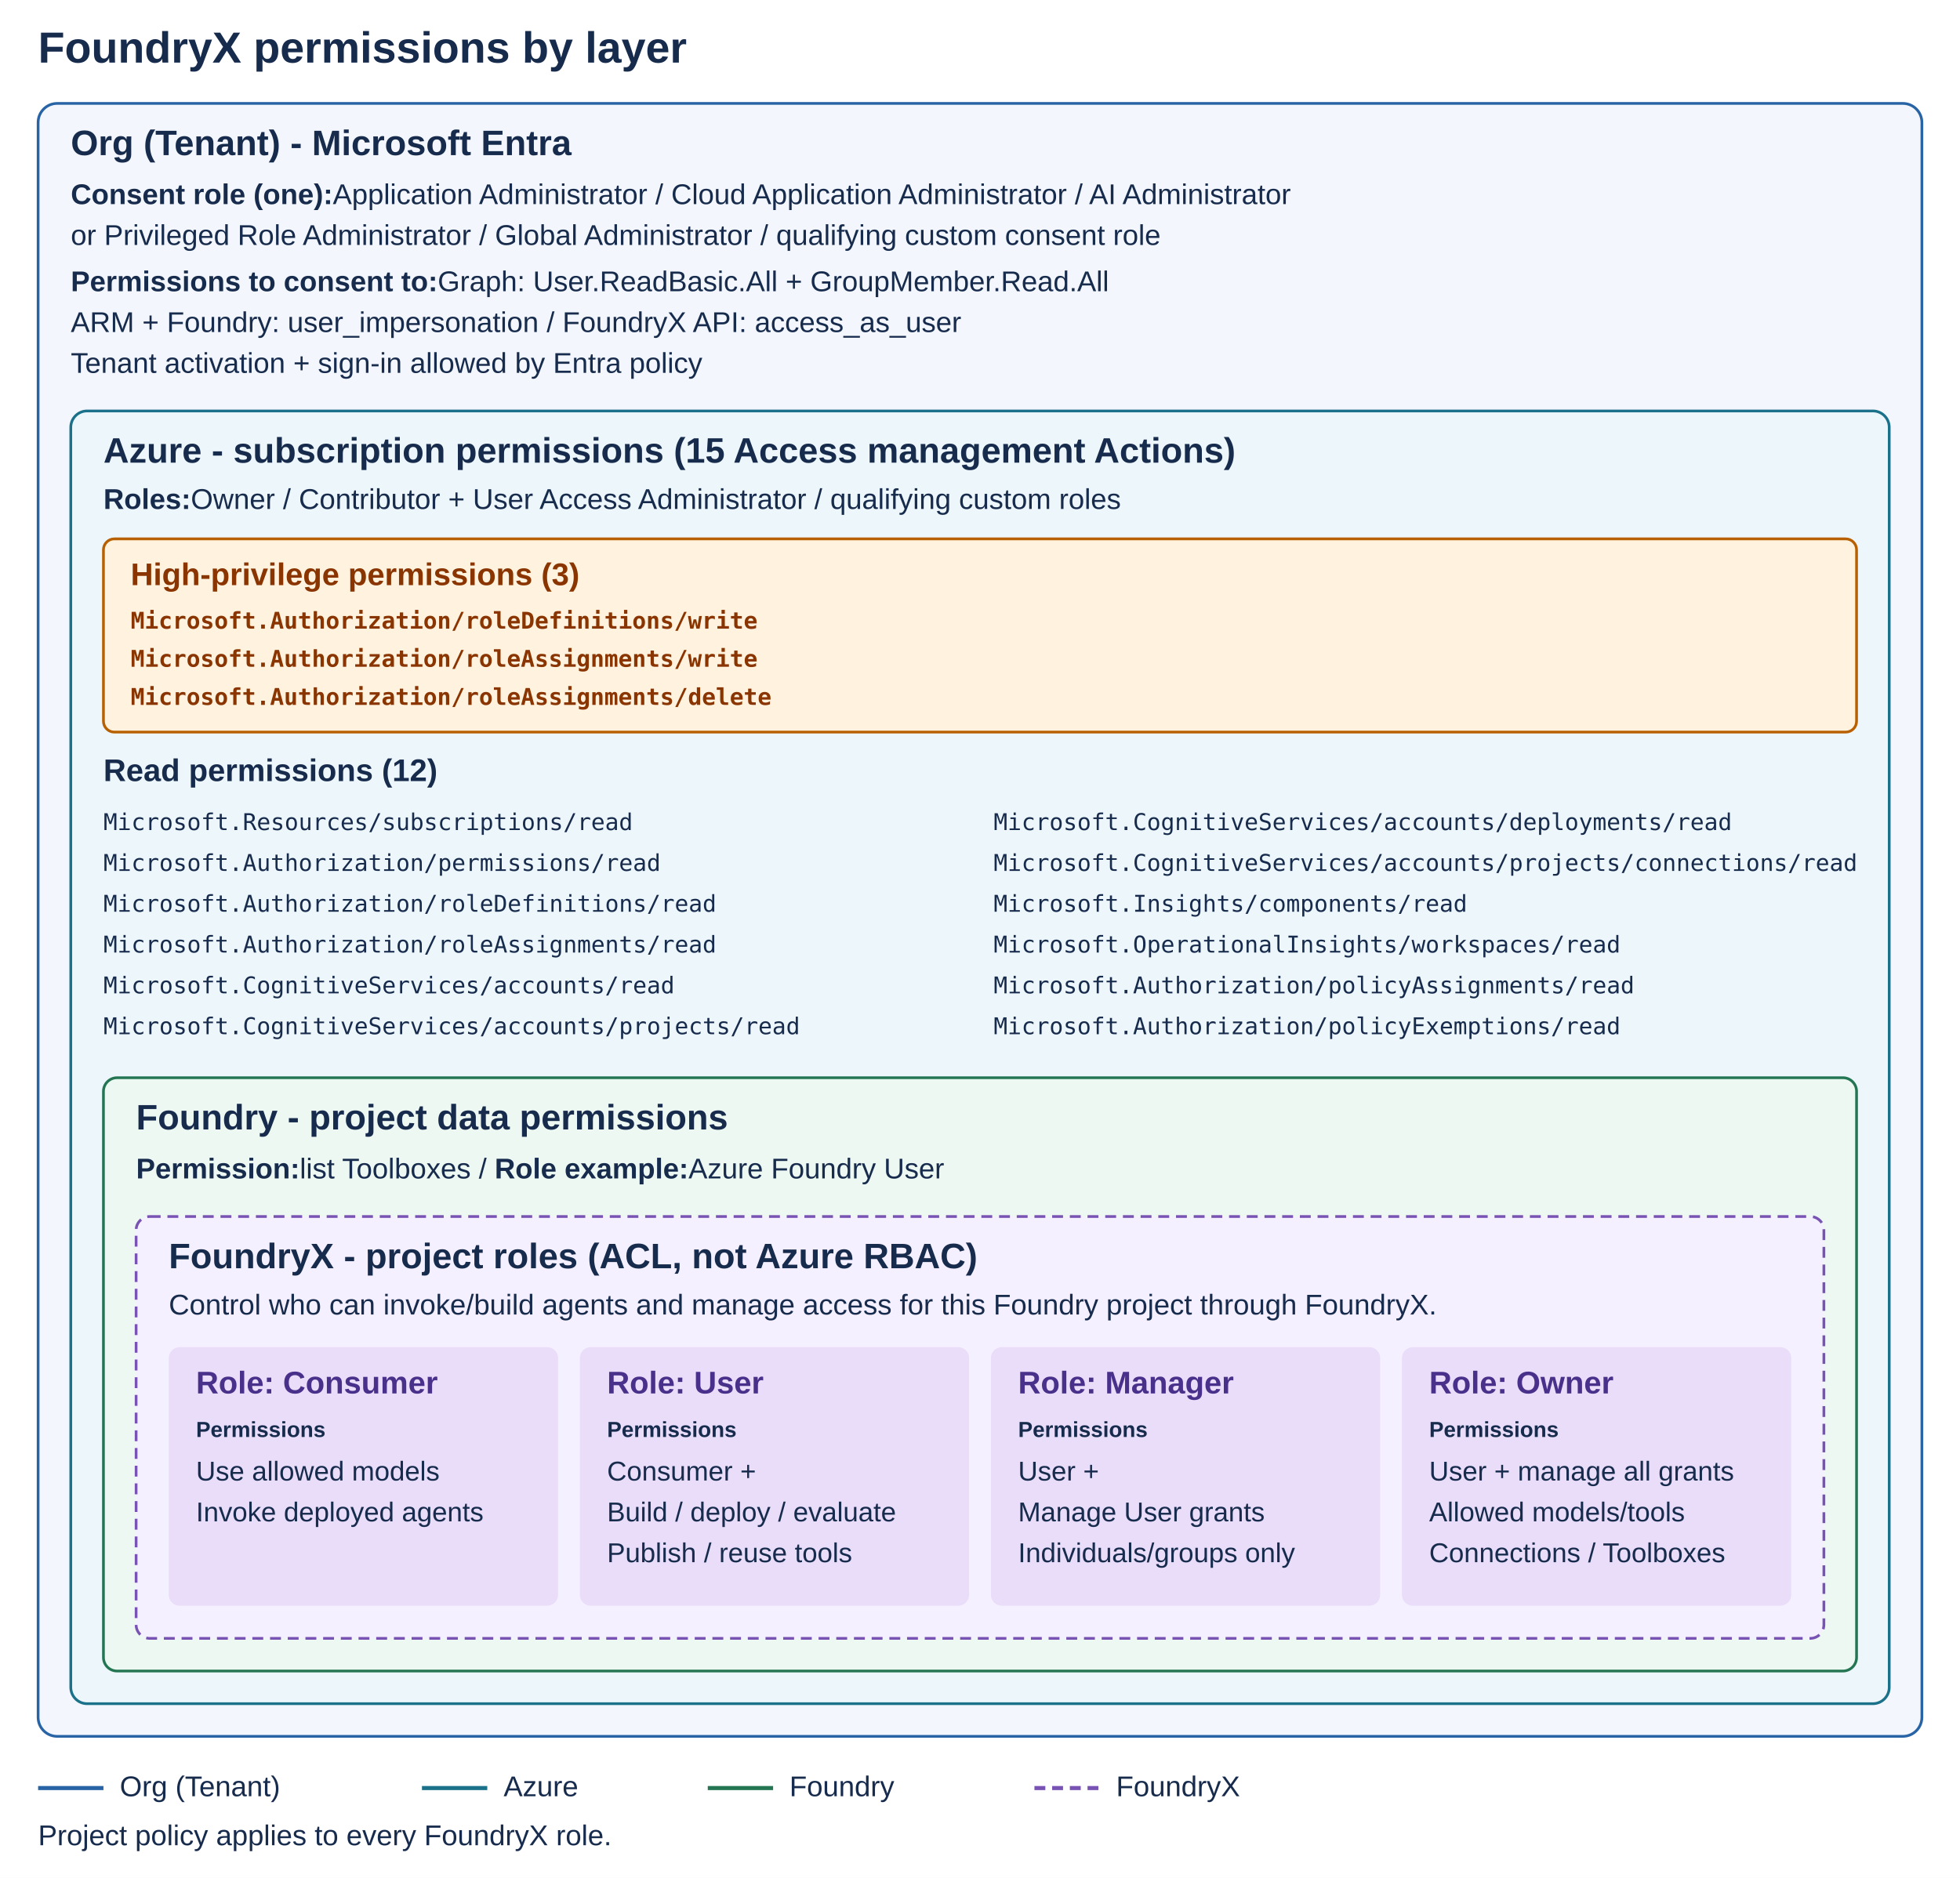
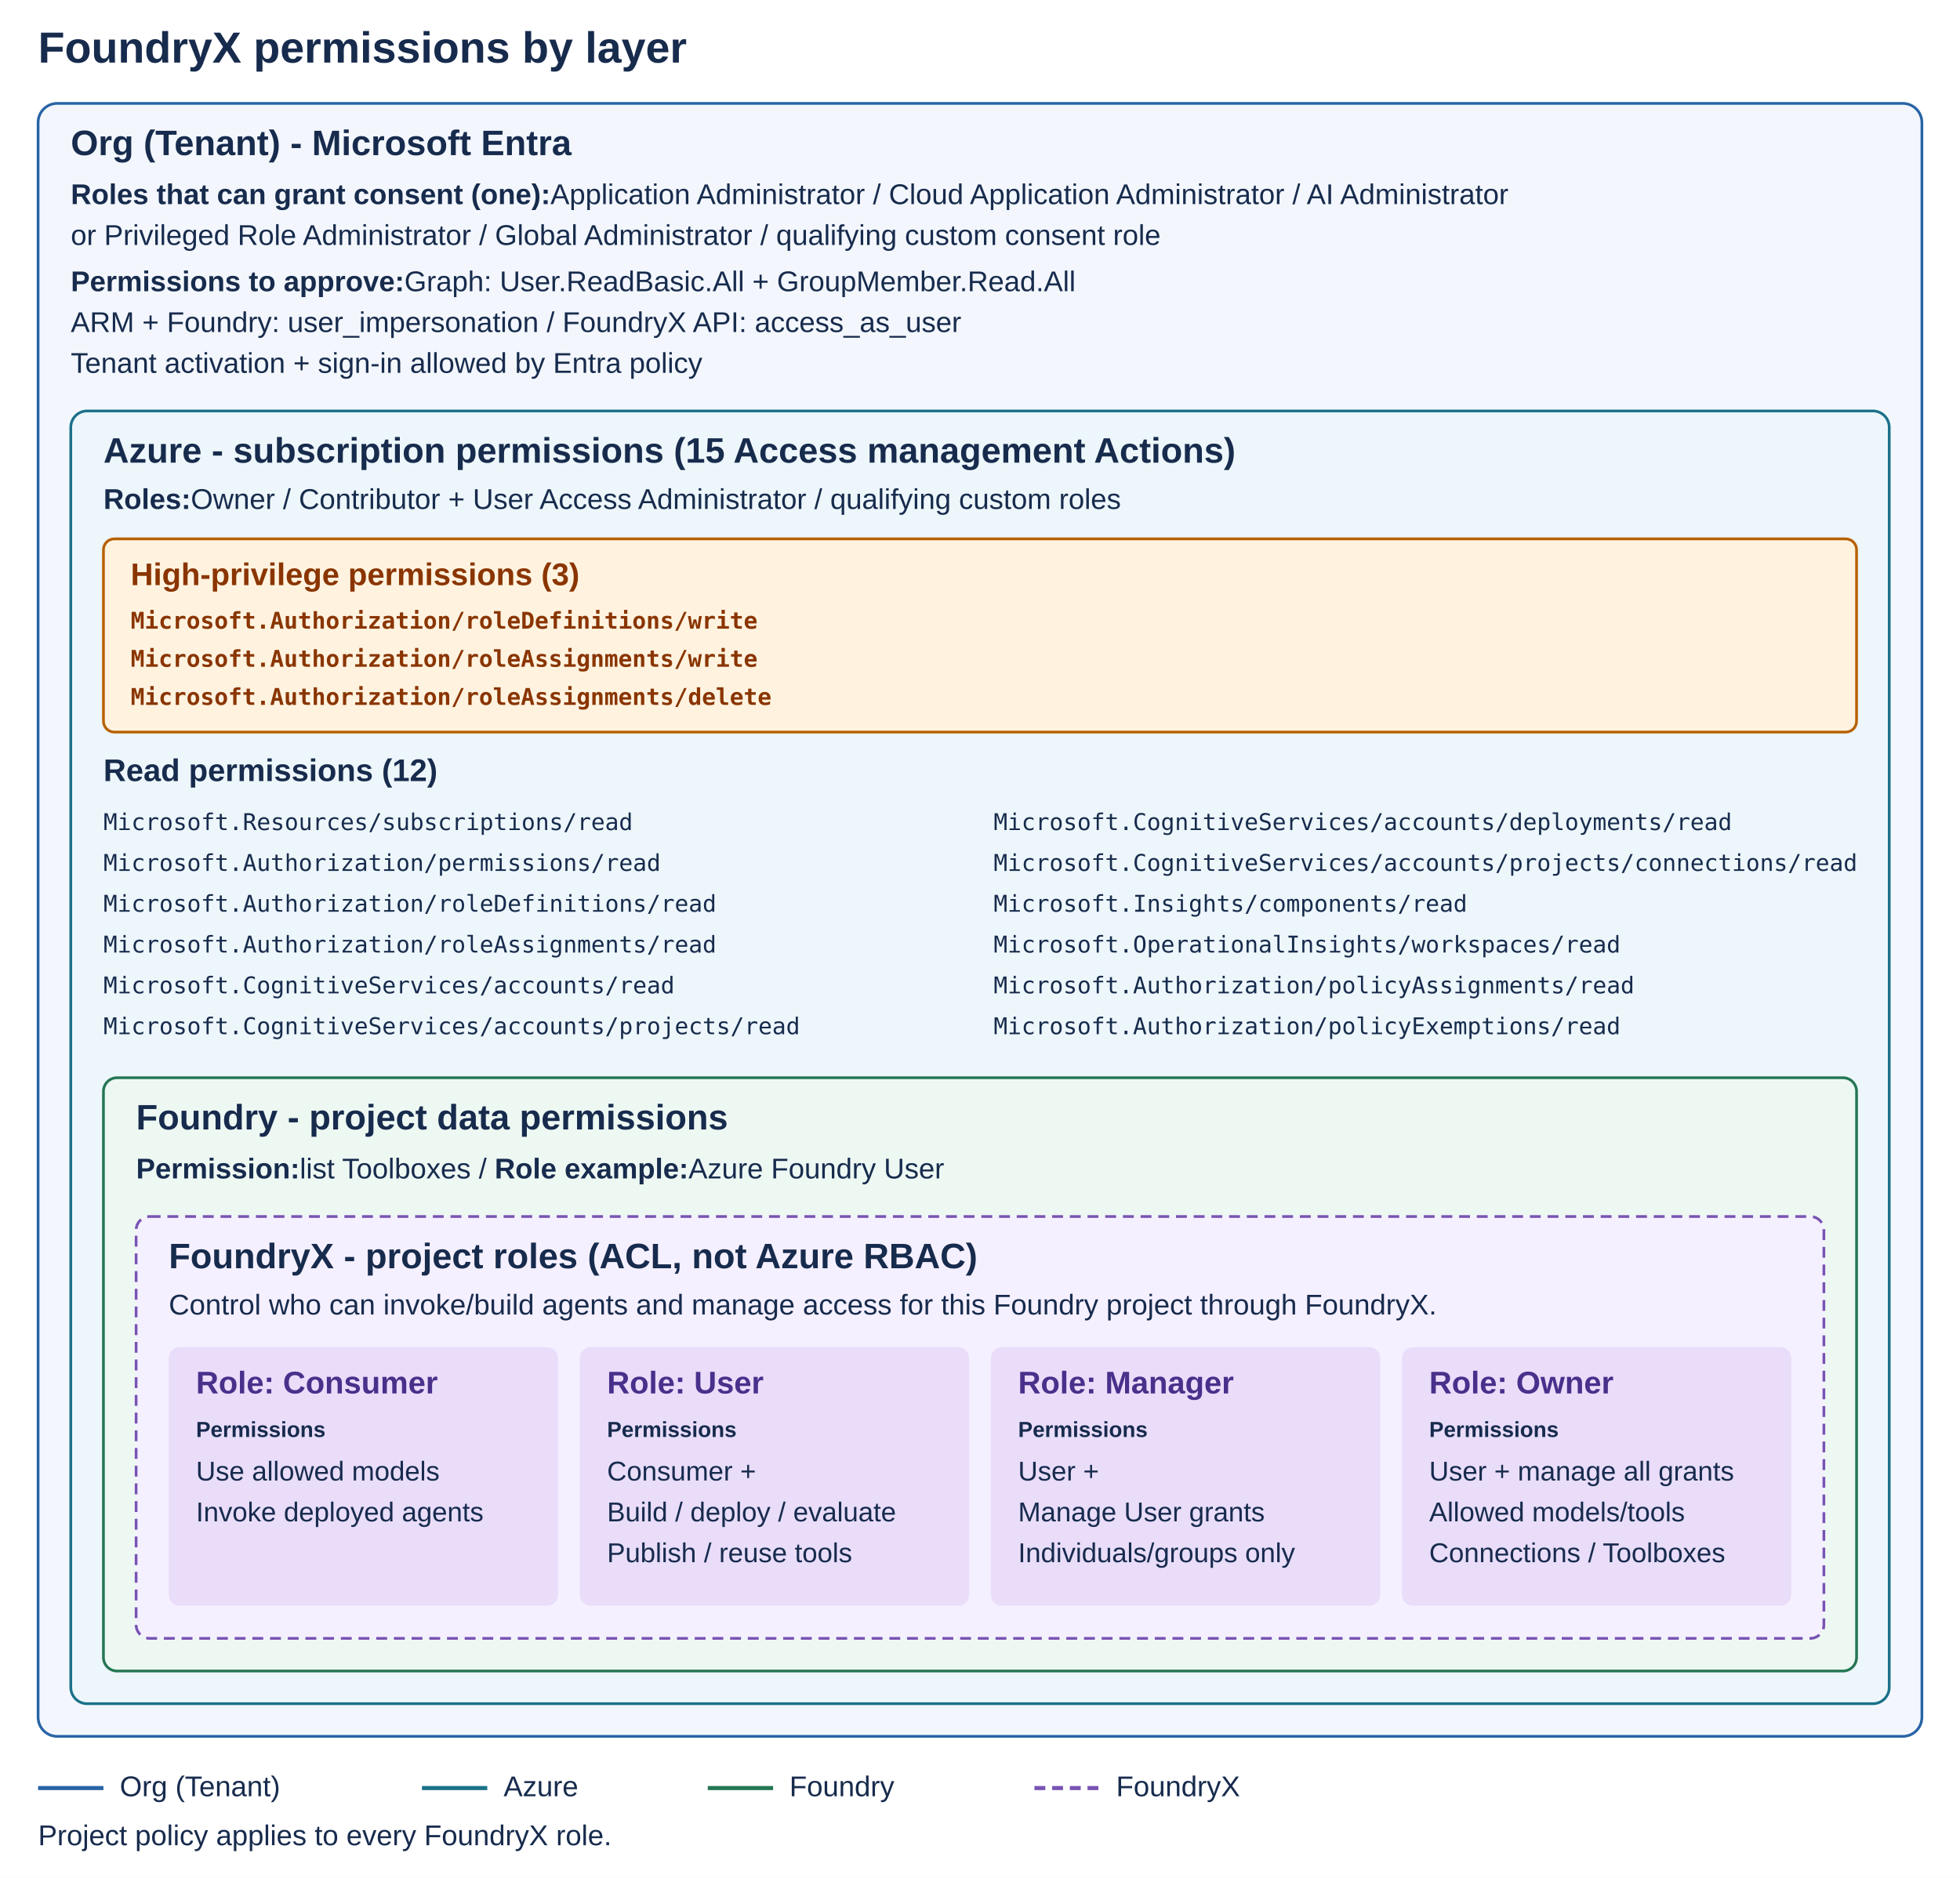
<svg xmlns="http://www.w3.org/2000/svg" width="1440" height="1380" viewBox="0 0 1440 1380" role="img" aria-labelledby="title description">
  <style>
    text { font-family: "Segoe UI", Arial, sans-serif; fill: #172b4d; }
    .title { font-size: 32px; font-weight: 700; }
    .heading { font-size: 26px; font-weight: 700; }
    .body { font-size: 21px; }
    .action { font-family: Consolas, monospace; font-size: 17px; }
    .privileged { fill: #8a3500; font-weight: 700; }
    .group-label { font-size: 23px; font-weight: 700; }
    .role { font-size: 23px; font-weight: 700; fill: #49308b; }
    .capability { font-size: 20px; }
    .permission-label { font-size: 16px; font-weight: 700; }
  </style>
  <rect width="1440" height="1380" fill="#ffffff" />
  <text x="28" y="46" class="title">FoundryX permissions by layer</text>
  <rect x="28" y="76" width="1384" height="1200" rx="14" fill="#f3f7fd" stroke="#2864a5" stroke-width="2" />
  <text x="52" y="114" class="heading">Org (Tenant) - Microsoft Entra</text>
  <text x="52" y="150" class="body">
-     <tspan font-weight="700">Consent role (one): </tspan>Application Administrator / Cloud Application Administrator / AI Administrator</text>
+     <tspan font-weight="700">Roles that can grant consent (one): </tspan>Application Administrator / Cloud Application Administrator / AI Administrator</text>
  <text x="52" y="180" class="body">or Privileged Role Administrator / Global Administrator / qualifying custom consent role</text>
  <text x="52" y="214" class="body">
-     <tspan font-weight="700">Permissions to consent to: </tspan>Graph: User.ReadBasic.All + GroupMember.Read.All</text>
+     <tspan font-weight="700">Permissions to approve: </tspan>Graph: User.ReadBasic.All + GroupMember.Read.All</text>
  <text x="52" y="244" class="body">ARM + Foundry: user_impersonation / FoundryX API: access_as_user</text>
  <text x="52" y="274" class="body">Tenant activation + sign-in allowed by Entra policy</text>
  <rect x="52" y="302" width="1336" height="950" rx="12" fill="#edf6fa" stroke="#1b7189" stroke-width="2" />
  <text x="76" y="340" class="heading">Azure - subscription permissions (15 Access management Actions)</text>
  <text x="76" y="374" class="body">
    <tspan font-weight="700">Roles: </tspan>Owner / Contributor + User Access Administrator / qualifying custom roles</text>
  <rect x="76" y="396" width="1288" height="142" rx="8" fill="#fff3e0" stroke="#b86000" stroke-width="2" />
  <text x="96" y="430" class="group-label privileged">High-privilege permissions (3)</text>
  <text x="96" y="462" class="action privileged">Microsoft.Authorization/roleDefinitions/write</text>
  <text x="96" y="490" class="action privileged">Microsoft.Authorization/roleAssignments/write</text>
  <text x="96" y="518" class="action privileged">Microsoft.Authorization/roleAssignments/delete</text>
  <text x="76" y="574" class="group-label">Read permissions (12)</text>
  <text x="76" y="610" class="action">Microsoft.Resources/subscriptions/read</text>
  <text x="76" y="640" class="action">Microsoft.Authorization/permissions/read</text>
  <text x="76" y="670" class="action">Microsoft.Authorization/roleDefinitions/read</text>
  <text x="76" y="700" class="action">Microsoft.Authorization/roleAssignments/read</text>
  <text x="76" y="730" class="action">Microsoft.CognitiveServices/accounts/read</text>
  <text x="76" y="760" class="action">Microsoft.CognitiveServices/accounts/projects/read</text>
  <text x="730" y="610" class="action">Microsoft.CognitiveServices/accounts/deployments/read</text>
  <text x="730" y="640" class="action">Microsoft.CognitiveServices/accounts/projects/connections/read</text>
  <text x="730" y="670" class="action">Microsoft.Insights/components/read</text>
  <text x="730" y="700" class="action">Microsoft.OperationalInsights/workspaces/read</text>
  <text x="730" y="730" class="action">Microsoft.Authorization/policyAssignments/read</text>
  <text x="730" y="760" class="action">Microsoft.Authorization/policyExemptions/read</text>
  <rect x="76" y="792" width="1288" height="436" rx="10" fill="#eef8f3" stroke="#247653" stroke-width="2" />
  <text x="100" y="830" class="heading">Foundry - project data permissions</text>
  <text x="100" y="866" class="body">
    <tspan font-weight="700">Permission: </tspan>list Toolboxes / <tspan font-weight="700">Role example: </tspan>Azure Foundry User</text>
  <rect x="100" y="894" width="1240" height="310" rx="10" fill="#f5f0ff" stroke="#7853b3" stroke-width="2" stroke-dasharray="8 5" />
  <text x="124" y="932" class="heading">FoundryX - project roles (ACL, not Azure RBAC)</text>
  <text x="124" y="966" class="body">Control who can invoke/build agents and manage access for this Foundry project through FoundryX.</text>
  <rect x="124" y="990" width="286" height="190" rx="8" fill="#e9ddfa" />
  <rect x="426" y="990" width="286" height="190" rx="8" fill="#e9ddfa" />
  <rect x="728" y="990" width="286" height="190" rx="8" fill="#e9ddfa" />
  <rect x="1030" y="990" width="286" height="190" rx="8" fill="#e9ddfa" />
  <text x="144" y="1024" class="role">Role: Consumer</text>
  <text x="144" y="1056" class="permission-label">Permissions</text>
  <text x="144" y="1088" class="capability">Use allowed models</text>
  <text x="144" y="1118" class="capability">Invoke deployed agents</text>
  <text x="446" y="1024" class="role">Role: User</text>
  <text x="446" y="1056" class="permission-label">Permissions</text>
  <text x="446" y="1088" class="capability">Consumer +</text>
  <text x="446" y="1118" class="capability">Build / deploy / evaluate</text>
  <text x="446" y="1148" class="capability">Publish / reuse tools</text>
  <text x="748" y="1024" class="role">Role: Manager</text>
  <text x="748" y="1056" class="permission-label">Permissions</text>
  <text x="748" y="1088" class="capability">User +</text>
  <text x="748" y="1118" class="capability">Manage User grants</text>
  <text x="748" y="1148" class="capability">Individuals/groups only</text>
  <text x="1050" y="1024" class="role">Role: Owner</text>
  <text x="1050" y="1056" class="permission-label">Permissions</text>
  <text x="1050" y="1088" class="capability">User + manage all grants</text>
  <text x="1050" y="1118" class="capability">Allowed models/tools</text>
  <text x="1050" y="1148" class="capability">Connections / Toolboxes</text>
  <line x1="28" y1="1314" x2="76" y2="1314" stroke="#2864a5" stroke-width="3" />
  <text x="88" y="1320" class="body">Org (Tenant)</text>
  <line x1="310" y1="1314" x2="358" y2="1314" stroke="#1b7189" stroke-width="3" />
  <text x="370" y="1320" class="body">Azure</text>
  <line x1="520" y1="1314" x2="568" y2="1314" stroke="#247653" stroke-width="3" />
  <text x="580" y="1320" class="body">Foundry</text>
  <line x1="760" y1="1314" x2="808" y2="1314" stroke="#7853b3" stroke-width="3" stroke-dasharray="8 5" />
  <text x="820" y="1320" class="body">FoundryX</text>
  <text x="28" y="1356" class="body">Project policy applies to every FoundryX role.</text>
</svg>
